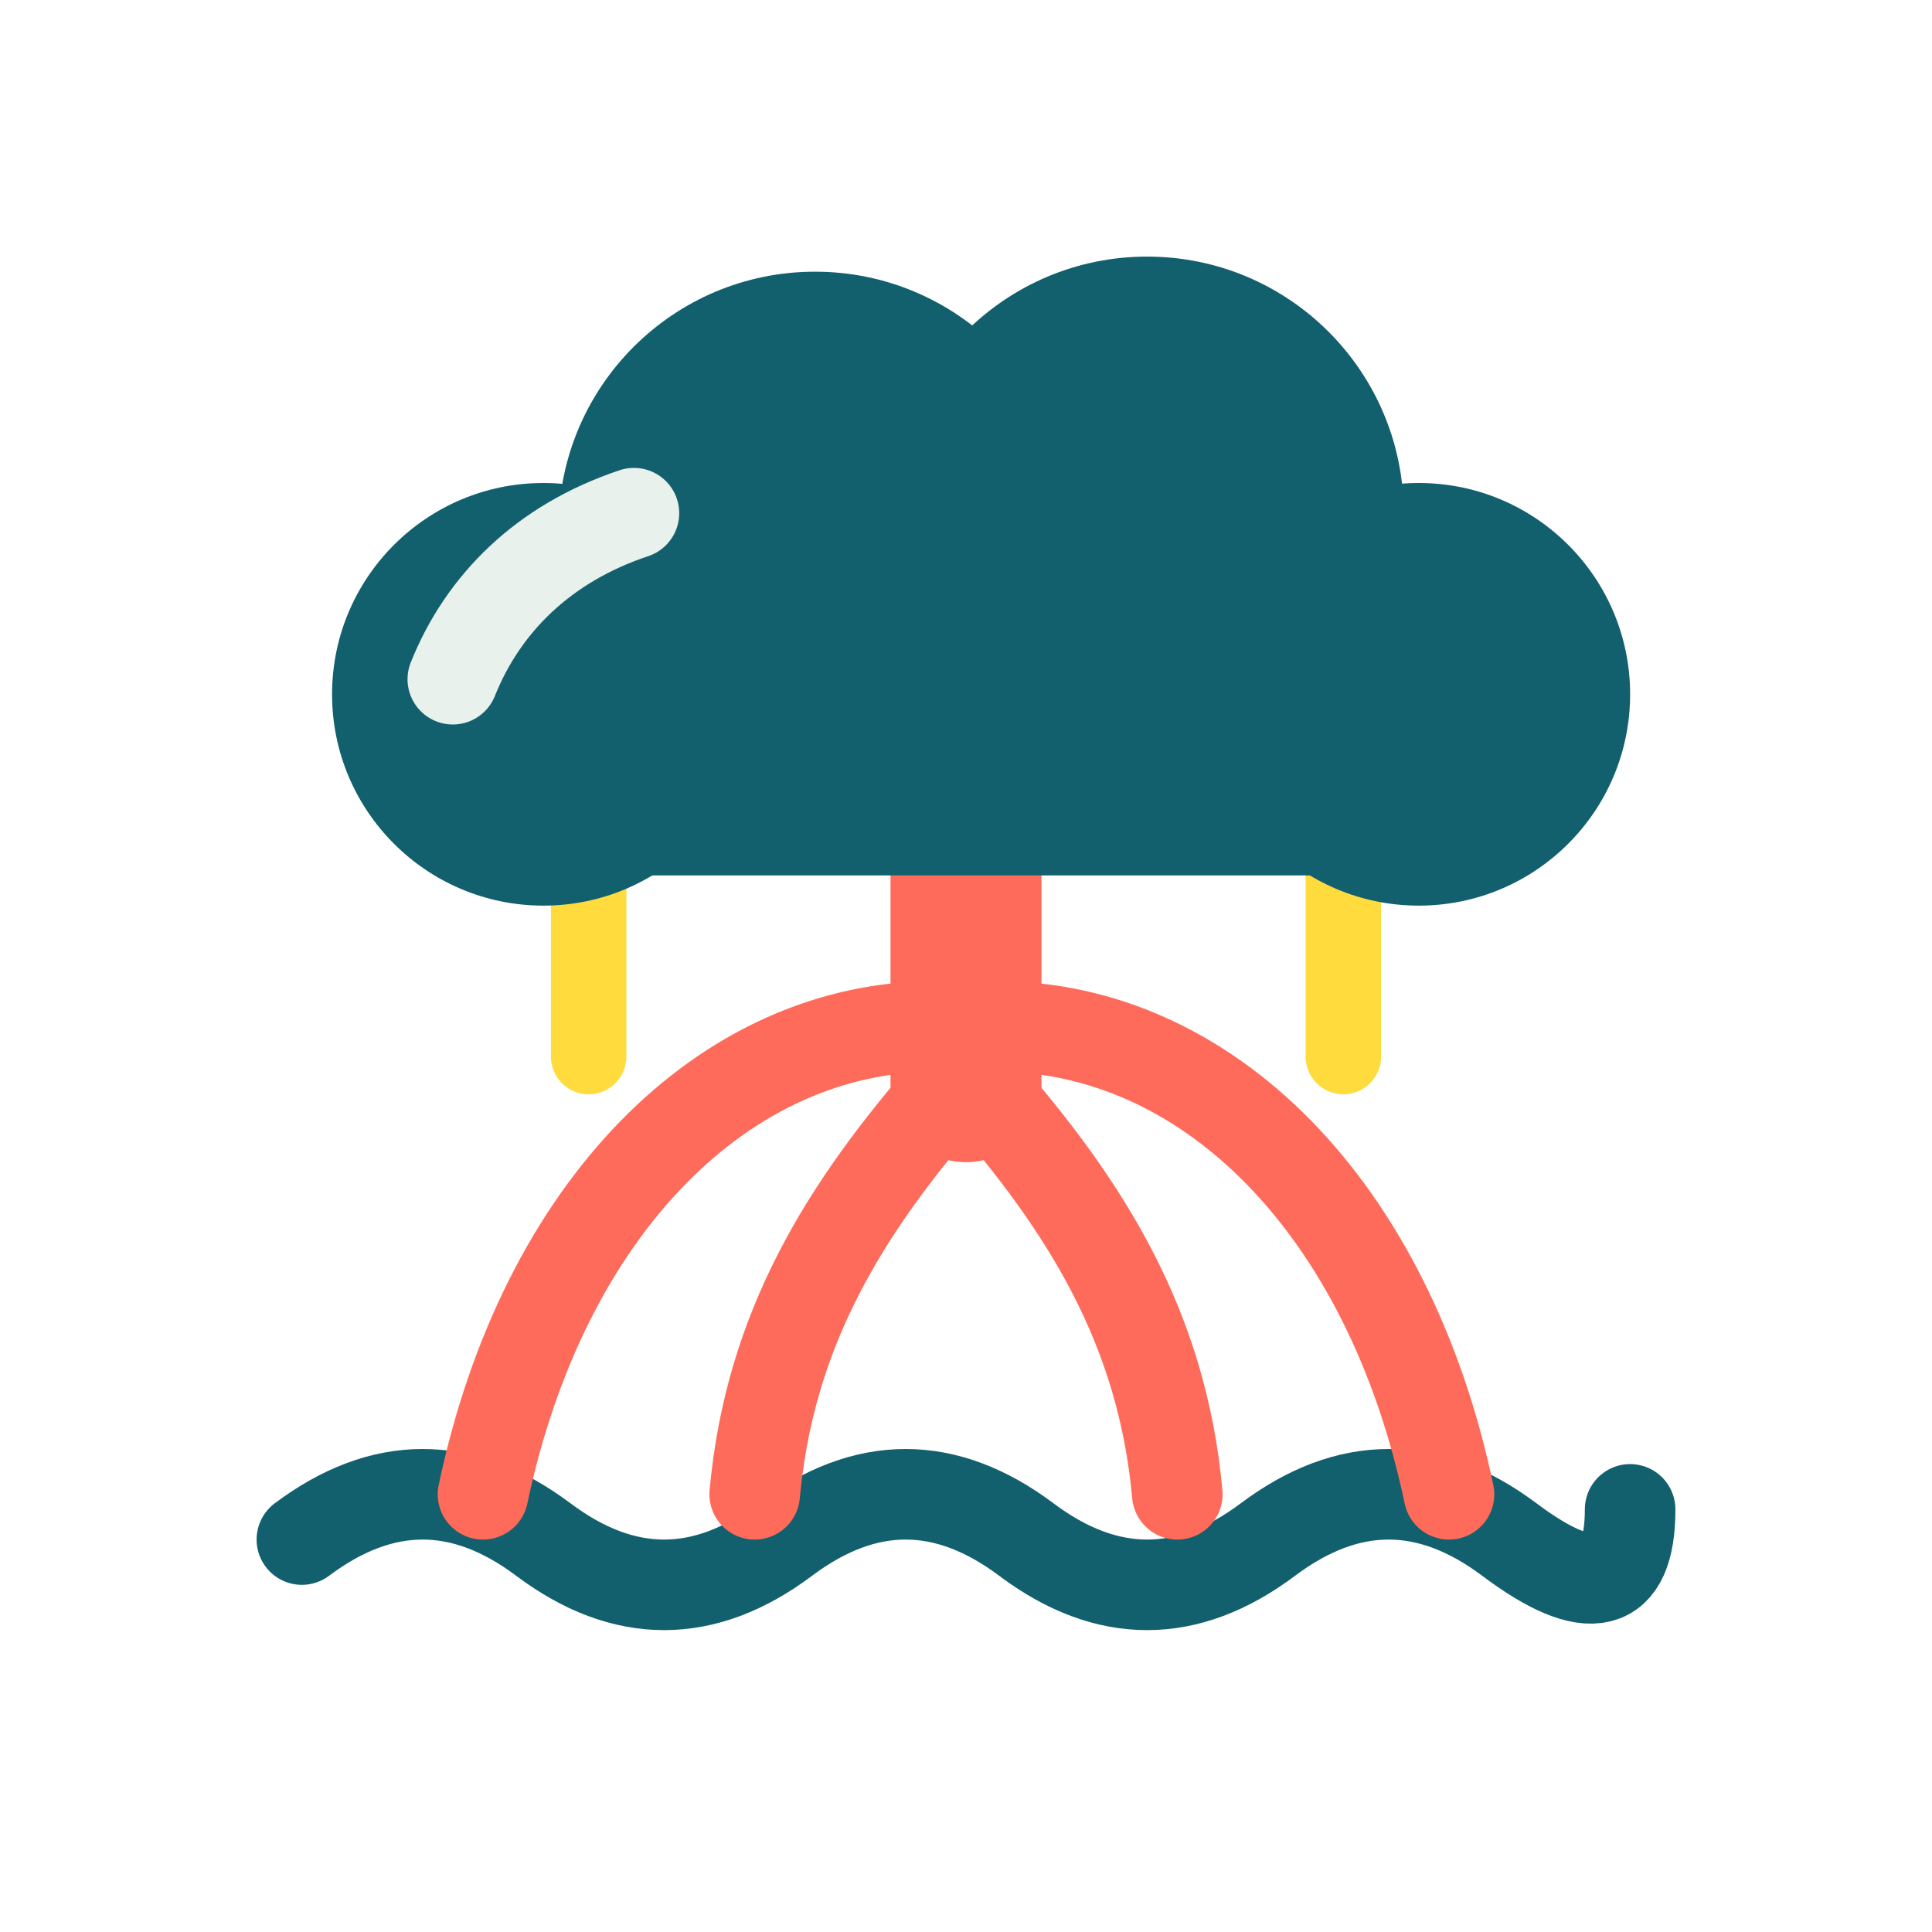
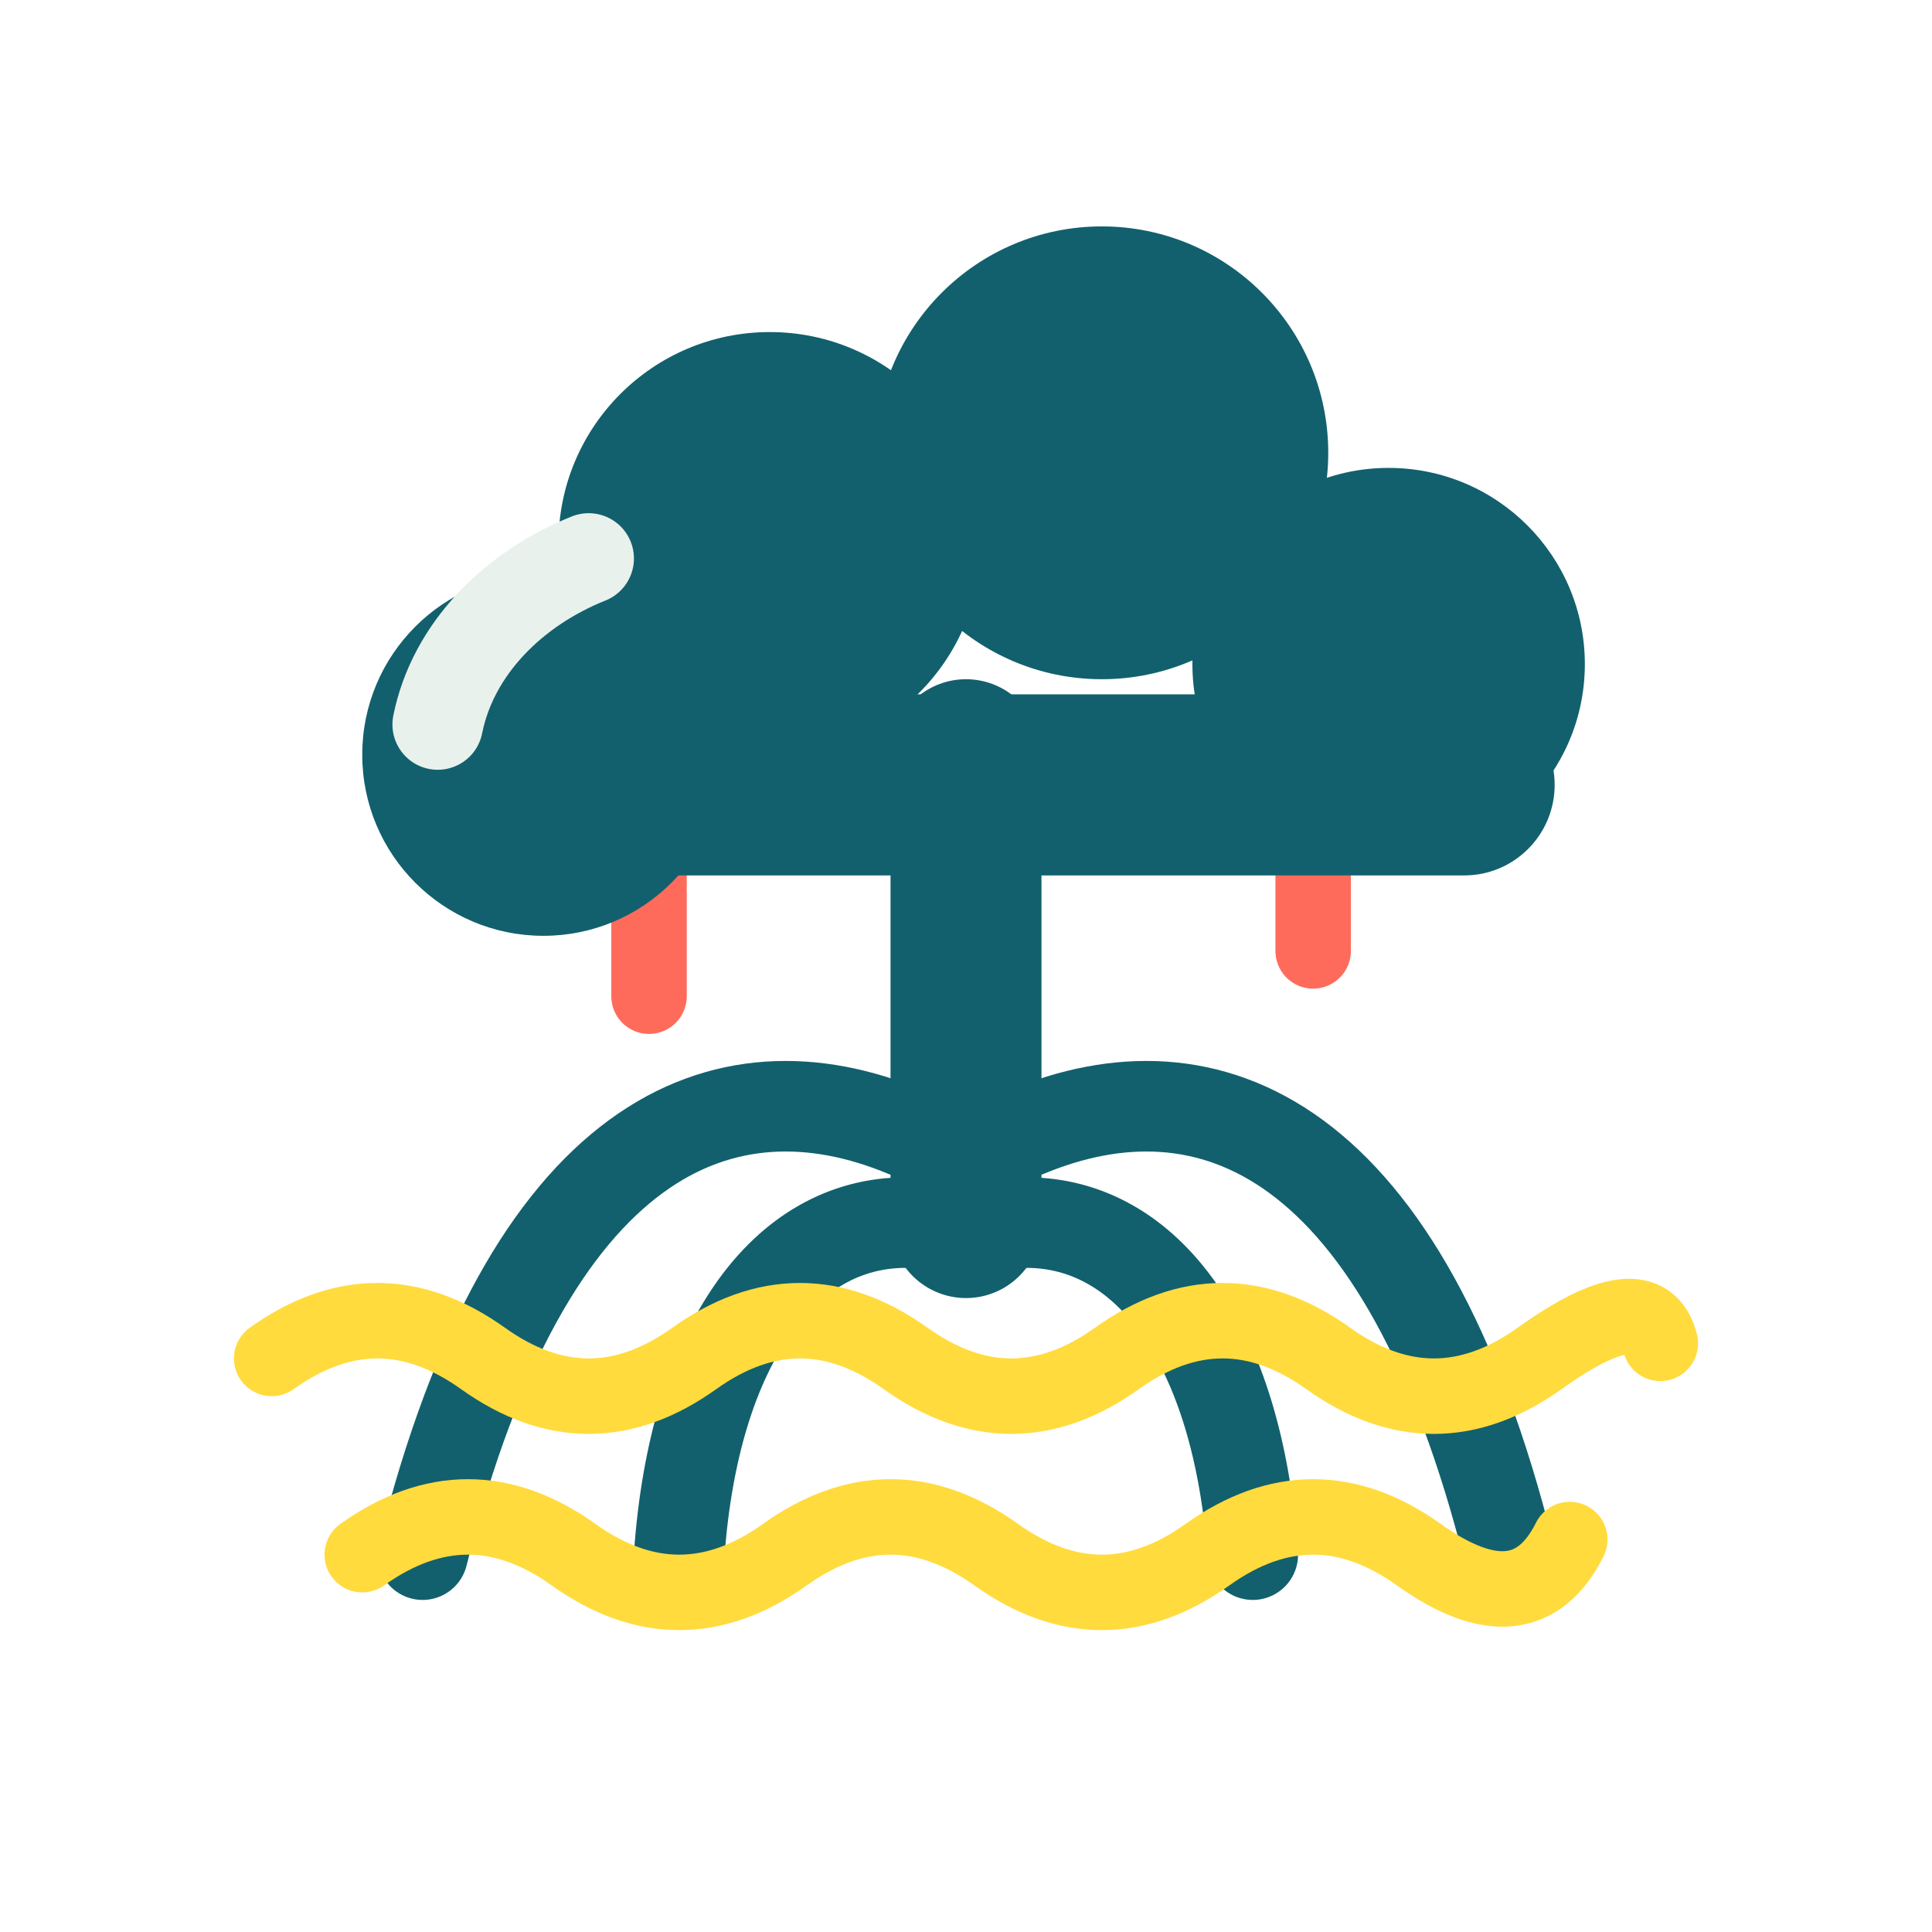
<svg xmlns="http://www.w3.org/2000/svg" viewBox="0 0 256 256" role="img" aria-label="Mangroves">
-   <path d="M40 204Q56 192 72 204T104 204T136 204T168 204T200 204T216 200" stroke="#12606D" stroke-width="12" stroke-linecap="round" stroke-linejoin="round" fill="none" />
-   <path d="M128 104V144" stroke="#FF6B5B" stroke-width="20" stroke-linecap="round" fill="none" />
-   <path d="M124 136C96 136 72 160 64 198M126 144C112 160 102 176 100 198M130 144C144 160 154 176 156 198M132 136C160 136 184 160 192 198" stroke="#FF6B5B" stroke-width="12" stroke-linecap="round" stroke-linejoin="round" fill="none" />
-   <path d="M78 116V140M178 116V140" stroke="#FFDB3D" stroke-width="10" stroke-linecap="round" fill="none" />
-   <circle cx="72" cy="92" r="28" fill="#12606D" />
-   <circle cx="108" cy="70" r="34" fill="#12606D" />
-   <circle cx="152" cy="68" r="34" fill="#12606D" />
-   <circle cx="188" cy="92" r="28" fill="#12606D" />
-   <rect x="56" y="88" width="144" height="28" rx="14" fill="#12606D" />
-   <path d="M60 90C64 80 72 72 84 68" stroke="#E8F1EC" stroke-width="12" stroke-linecap="round" stroke-linejoin="round" fill="none" />
+   <path d="M120 150C96 140 70 150 56 206M120 162C104 162 92 178 90 206M136 162C152 162 164 178 166 206M136 150C160 140 186 150 200 206" stroke="#12606D" stroke-width="12" stroke-linecap="round" stroke-linejoin="round" fill="none" />
+   <path d="M128 100V162" stroke="#12606D" stroke-width="20" stroke-linecap="round" fill="none" />
+   <path d="M86 110V132M174 104V126" stroke="#FF6B5B" stroke-width="10" stroke-linecap="round" stroke-linejoin="round" fill="none" />
+   <circle cx="72" cy="100" r="24" fill="#12606D" />
+   <circle cx="102" cy="72" r="28" fill="#12606D" />
+   <circle cx="146" cy="60" r="30" fill="#12606D" />
+   <circle cx="184" cy="88" r="26" fill="#12606D" />
+   <rect x="54" y="92" width="152" height="24" rx="12" fill="#12606D" />
+   <path d="M36 180Q50 170 64 180T92 180T120 180T148 180T176 180T204 180T220 178M48 206Q62 196 76 206T104 206T132 206T160 206T188 206T208 204" stroke="#FFDB3D" stroke-width="10" stroke-linecap="round" stroke-linejoin="round" fill="none" />
+   <path d="M58 96C60 86 68 78 78 74" stroke="#E8F1EC" stroke-width="12" stroke-linecap="round" stroke-linejoin="round" fill="none" />
</svg>
